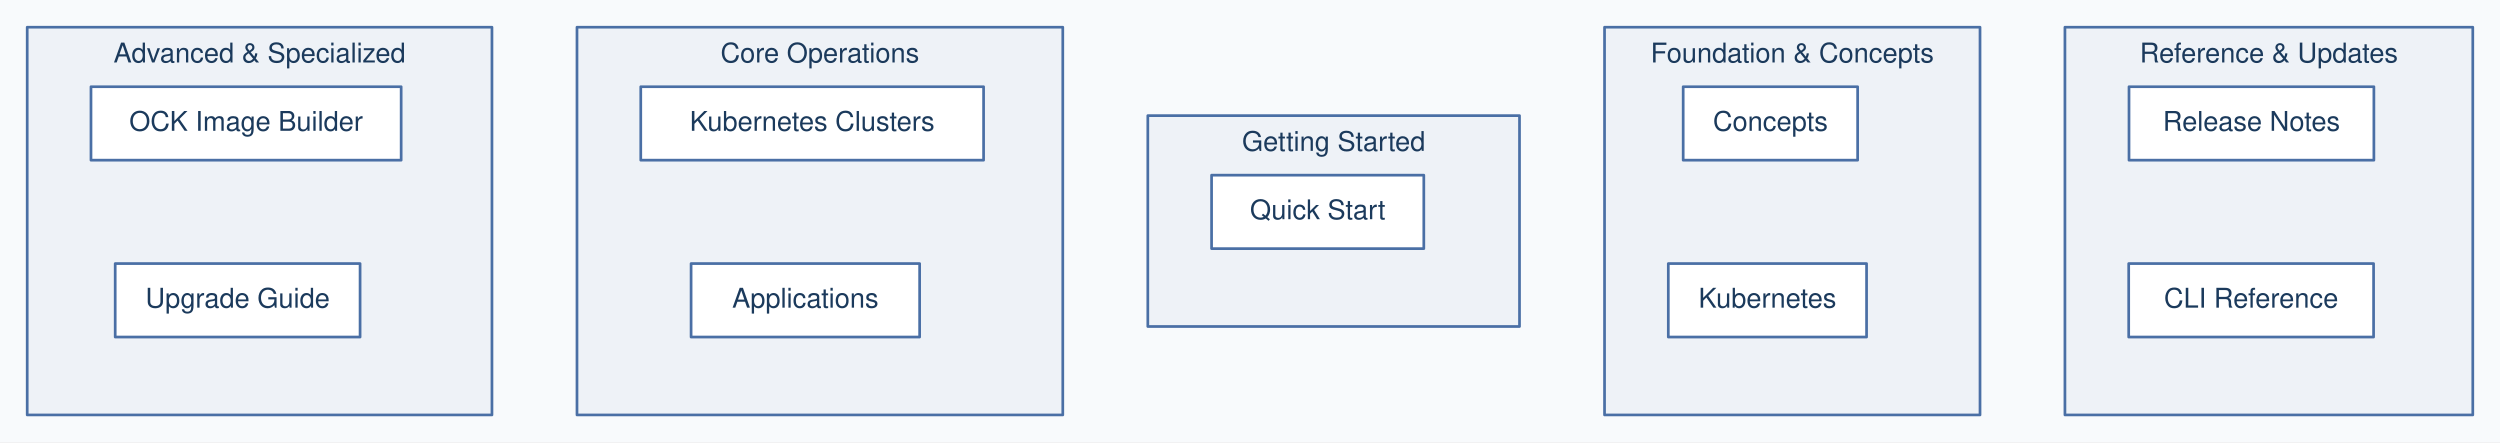
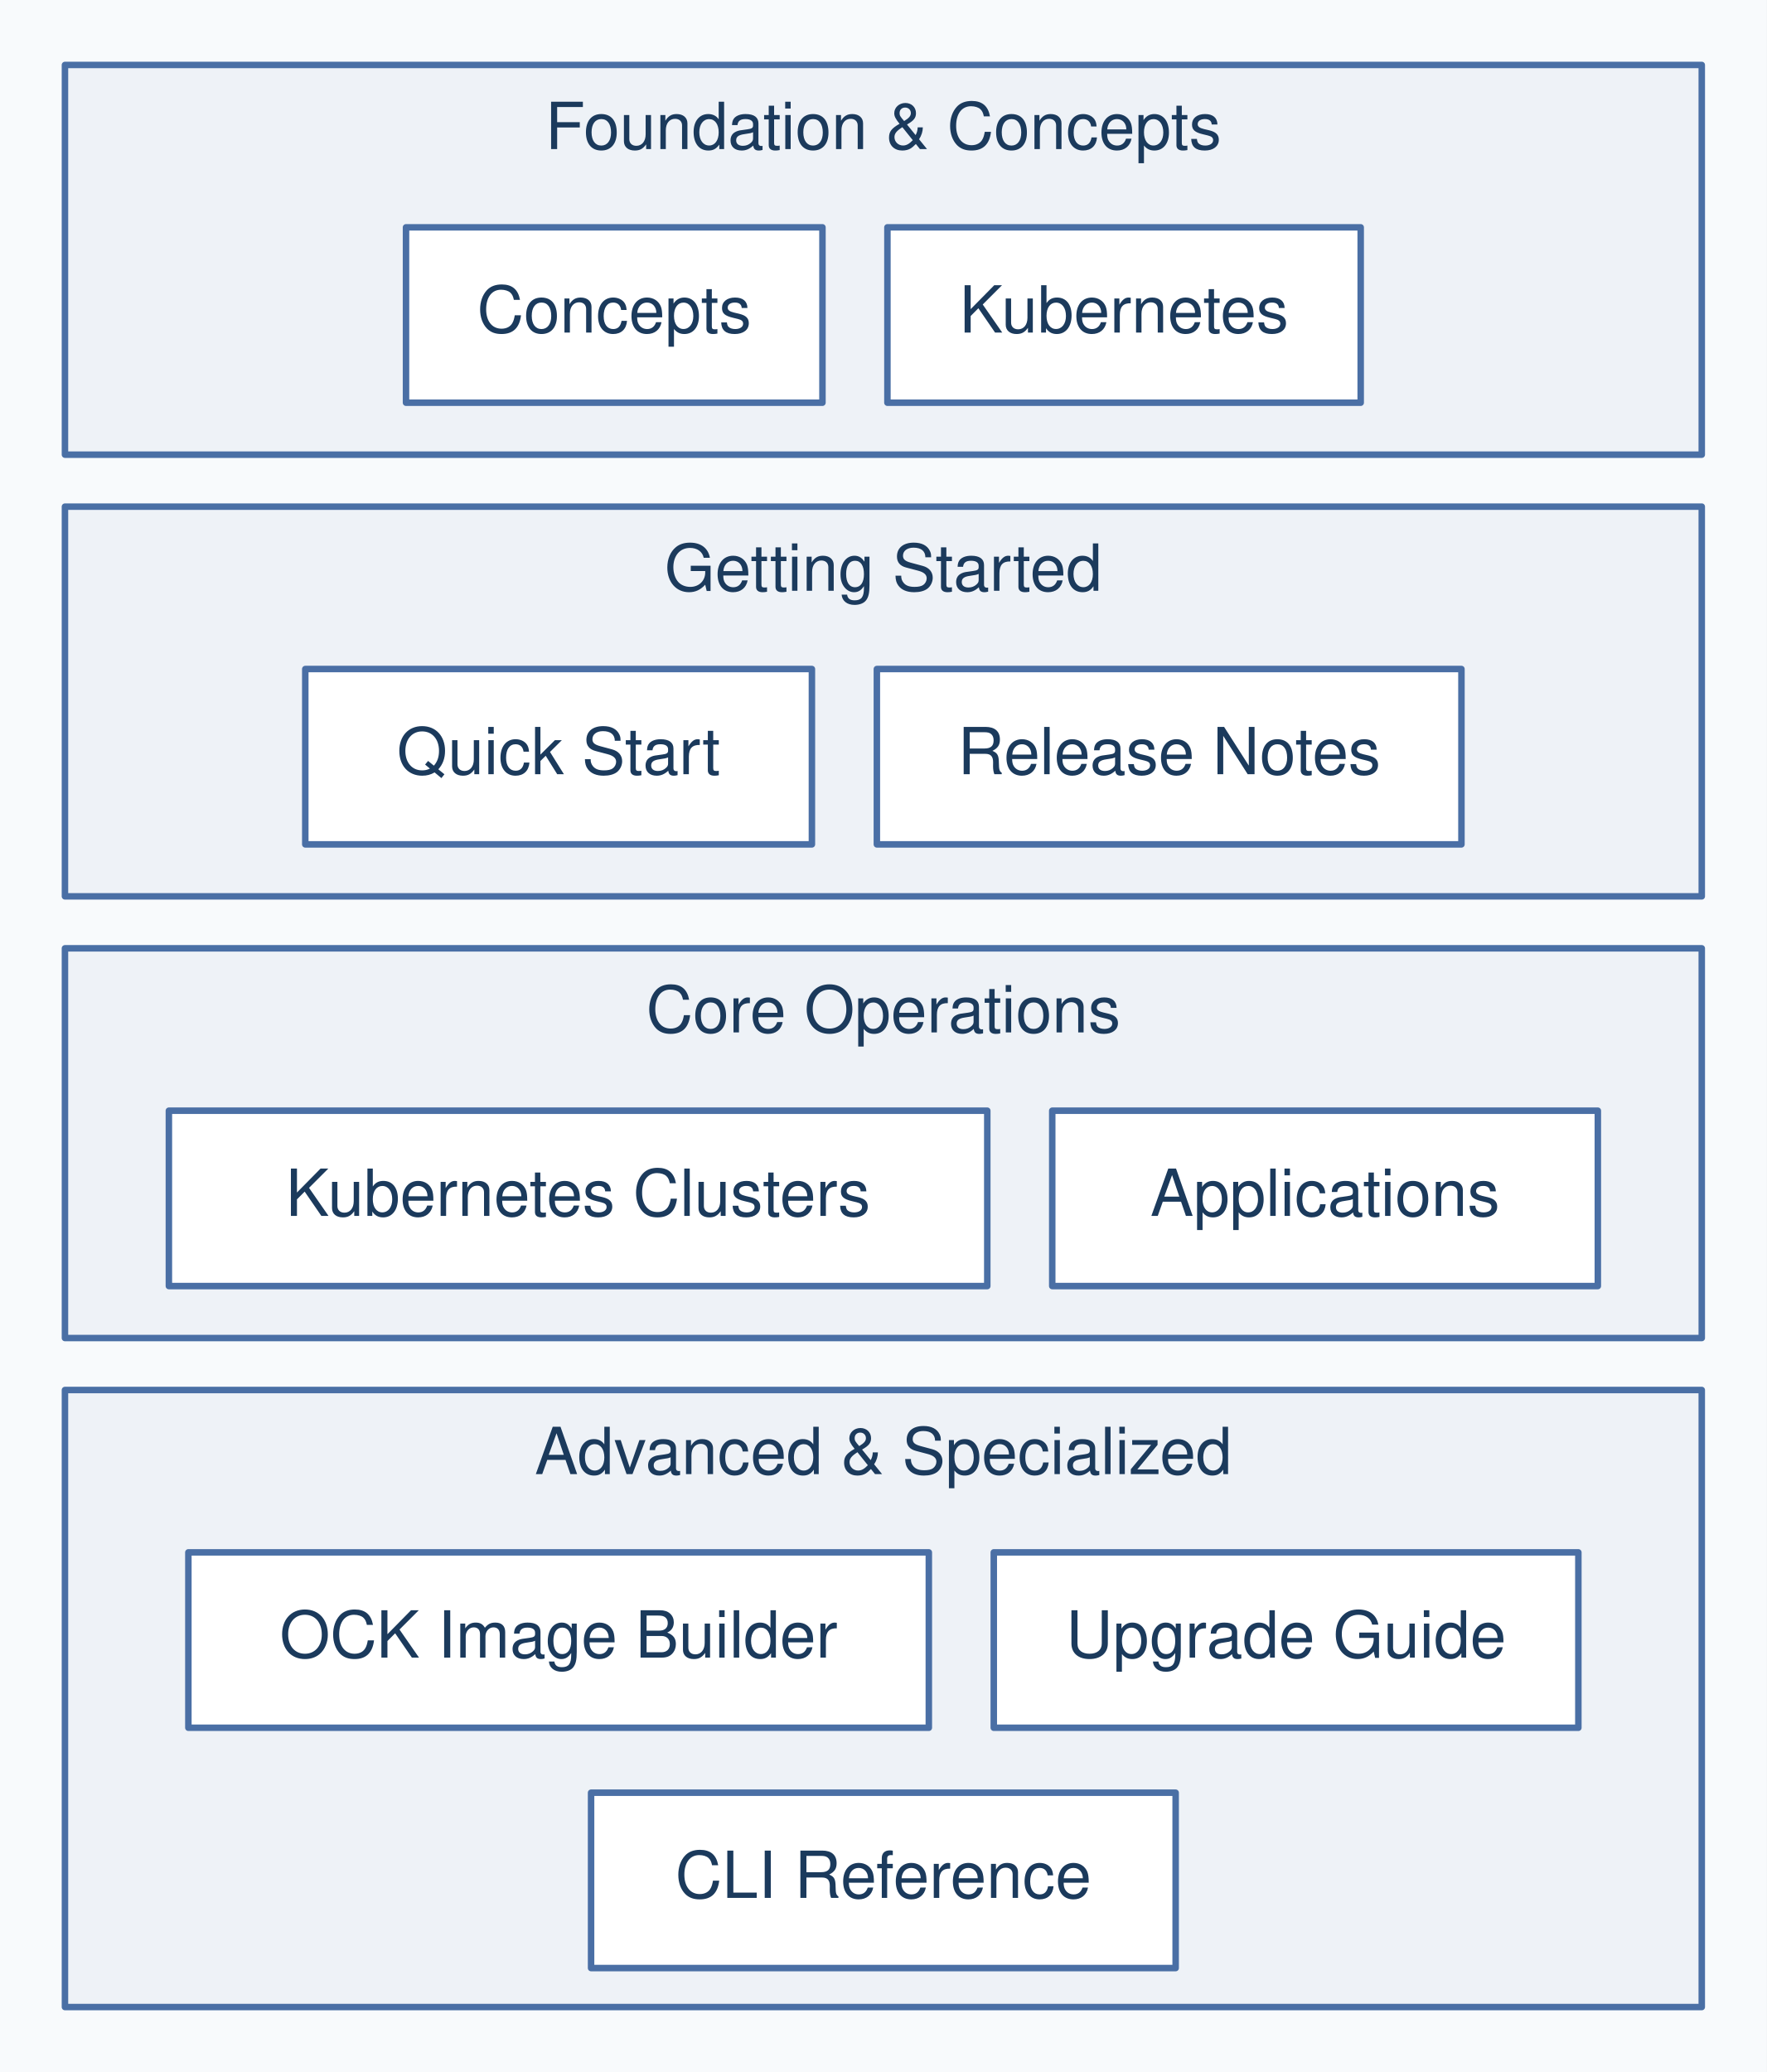
- <svg xmlns="http://www.w3.org/2000/svg" version="1.1" viewBox="0 0 1837.656 325" width="1837.656" height="325">
+ <svg xmlns="http://www.w3.org/2000/svg" version="1.1" viewBox="0 0 544 638" width="544" height="638">
  <defs>
    <style class="style-fonts">
      </style>
  </defs>
-   <rect x="0" y="0" width="1837.656" height="325" fill="#F8FAFC" />
-   <g stroke-linecap="round" transform="translate(20 20) rotate(0 170.8105 142.5)">
-     <path d="M0 0 L341.62 0 L341.62 285 L0 285" stroke="none" stroke-width="0" fill="#EEF2F7" />
-     <path d="M0 0 C119.09 0, 238.18 0, 341.62 0 M0 0 C88.22 0, 176.45 0, 341.62 0 M341.62 0 C341.62 64.33, 341.62 128.67, 341.62 285 M341.62 0 C341.62 85.47, 341.62 170.95, 341.62 285 M341.62 285 C273.11 285, 204.6 285, 0 285 M341.62 285 C222.63 285, 103.63 285, 0 285 M0 285 C0 217.54, 0 150.08, 0 0 M0 285 C0 187.97, 0 90.95, 0 0" stroke="#4A6FA5" stroke-width="2" fill="none" />
+   <rect x="0" y="0" width="544" height="638" fill="#F8FAFC" />
+   <g stroke-linecap="round" transform="translate(20 20) rotate(0 252 60)">
+     <path d="M0 0 L504 0 L504 120 L0 120" stroke="none" stroke-width="0" fill="#EEF2F7" />
+     <path d="M0 0 C141.1 0, 282.19 0, 504 0 M0 0 C163.56 0, 327.12 0, 504 0 M504 0 C504 44.33, 504 88.67, 504 120 M504 0 C504 47.15, 504 94.3, 504 120 M504 120 C393.97 120, 283.93 120, 0 120 M504 120 C320.27 120, 136.53 120, 0 120 M0 120 C0 76.18, 0 32.37, 0 0 M0 120 C0 94.84, 0 69.68, 0 0" stroke="#4A6FA5" stroke-width="2" fill="none" />
  </g>
-   <g transform="translate(58.81055 28) rotate(0 132 12.5)">
-     <text x="132" y="17.9" font-family="Helvetica, Segoe UI Emoji" font-size="20px" fill="#1B3A5C" text-anchor="middle" style="white-space: pre;" direction="ltr" dominant-baseline="alphabetic">Advanced &amp; Specialized</text>
+   <g transform="translate(146 28) rotate(0 126 12.5)">
+     <text x="126" y="17.9" font-family="Helvetica, Segoe UI Emoji" font-size="20px" fill="#1B3A5C" text-anchor="middle" style="white-space: pre;" direction="ltr" dominant-baseline="alphabetic">Foundation &amp; Concepts</text>
  </g>
-   <g stroke-linecap="round" transform="translate(424.1211 20) rotate(0 178.5449 142.5)">
-     <path d="M0 0 L357.09 0 L357.09 285 L0 285" stroke="none" stroke-width="0" fill="#EEF2F7" />
-     <path d="M0 0 C96.77 0, 193.54 0, 357.09 0 M0 0 C132.93 0, 265.86 0, 357.09 0 M357.09 0 C357.09 60.94, 357.09 121.89, 357.09 285 M357.09 0 C357.09 58.32, 357.09 116.65, 357.09 285 M357.09 285 C261.54 285, 165.99 285, 0 285 M357.09 285 C278.12 285, 199.14 285, 0 285 M0 285 C0 189.35, 0 93.71, 0 0 M0 285 C0 224.8, 0 164.61, 0 0" stroke="#4A6FA5" stroke-width="2" fill="none" />
+   <g stroke-linecap="round" transform="translate(125.0156 70) rotate(0 64.11719 27)">
+     <path d="M0 0 L128.23 0 L128.23 54 L0 54" stroke="none" stroke-width="0" fill="#FFFFFF" />
+     <path d="M0 0 C26.67 0, 53.34 0, 128.23 0 M0 0 C40.49 0, 80.98 0, 128.23 0 M128.23 0 C128.23 11.1, 128.23 22.2, 128.23 54 M128.23 0 C128.23 13.35, 128.23 26.71, 128.23 54 M128.23 54 C101.22 54, 74.21 54, 0 54 M128.23 54 C98.73 54, 69.23 54, 0 54 M0 54 C0 37.81, 0 21.61, 0 0 M0 54 C0 34.76, 0 15.52, 0 0" stroke="#4A6FA5" stroke-width="2" fill="none" />
  </g>
-   <g transform="translate(512.666 28) rotate(0 90 12.5)">
-     <text x="90" y="17.9" font-family="Helvetica, Segoe UI Emoji" font-size="20px" fill="#1B3A5C" text-anchor="middle" style="white-space: pre;" direction="ltr" dominant-baseline="alphabetic">Core Operations</text>
+   <g transform="translate(141.132 84.5) rotate(0 48 12.5)">
+     <text x="48" y="17.9" font-family="Helvetica, Segoe UI Emoji" font-size="20px" fill="#1B3A5C" text-anchor="middle" style="white-space: pre;" direction="ltr" dominant-baseline="alphabetic">Concepts</text>
  </g>
-   <g stroke-linecap="round" transform="translate(843.7109 85) rotate(0 136.6113 77.5)">
-     <path d="M0 0 L273.22 0 L273.22 155 L0 155" stroke="none" stroke-width="0" fill="#EEF2F7" />
-     <path d="M0 0 C82.48 0, 164.96 0, 273.22 0 M0 0 C72.19 0, 144.38 0, 273.22 0 M273.22 0 C273.22 53.89, 273.22 107.78, 273.22 155 M273.22 0 C273.22 45.67, 273.22 91.34, 273.22 155 M273.22 155 C168.35 155, 63.49 155, 0 155 M273.22 155 C210.28 155, 147.34 155, 0 155 M0 155 C0 99.09, 0 43.18, 0 0 M0 155 C0 106.37, 0 57.75, 0 0" stroke="#4A6FA5" stroke-width="2" fill="none" />
+   <g stroke-linecap="round" transform="translate(273.25 70) rotate(0 72.86719 27)">
+     <path d="M0 0 L145.73 0 L145.73 54 L0 54" stroke="none" stroke-width="0" fill="#FFFFFF" />
+     <path d="M0 0 C32.87 0, 65.74 0, 145.73 0 M0 0 C33.67 0, 67.33 0, 145.73 0 M145.73 0 C145.73 14.32, 145.73 28.63, 145.73 54 M145.73 0 C145.73 13.57, 145.73 27.14, 145.73 54 M145.73 54 C96.24 54, 46.75 54, 0 54 M145.73 54 C88.53 54, 31.33 54, 0 54 M0 54 C0 32.72, 0 11.44, 0 0 M0 54 C0 33.39, 0 12.78, 0 0" stroke="#4A6FA5" stroke-width="2" fill="none" />
  </g>
-   <g transform="translate(890.3223 93) rotate(0 90 12.5)">
+   <g transform="translate(286.117 84.5) rotate(0 60 12.5)">
+     <text x="60" y="17.9" font-family="Helvetica, Segoe UI Emoji" font-size="20px" fill="#1B3A5C" text-anchor="middle" style="white-space: pre;" direction="ltr" dominant-baseline="alphabetic">Kubernetes</text>
+   </g>
+   <g stroke-linecap="round" transform="translate(20 156) rotate(0 252 60)">
+     <path d="M0 0 L504 0 L504 120 L0 120" stroke="none" stroke-width="0" fill="#EEF2F7" />
+     <path d="M0 0 C152.15 0, 304.3 0, 504 0 M0 0 C133.17 0, 266.34 0, 504 0 M504 0 C504 41.72, 504 83.44, 504 120 M504 0 C504 35.36, 504 70.71, 504 120 M504 120 C310.55 120, 117.11 120, 0 120 M504 120 C387.9 120, 271.8 120, 0 120 M0 120 C0 76.71, 0 33.43, 0 0 M0 120 C0 82.35, 0 44.71, 0 0" stroke="#4A6FA5" stroke-width="2" fill="none" />
+   </g>
+   <g transform="translate(182 164) rotate(0 90 12.5)">
    <text x="90" y="17.9" font-family="Helvetica, Segoe UI Emoji" font-size="20px" fill="#1B3A5C" text-anchor="middle" style="white-space: pre;" direction="ltr" dominant-baseline="alphabetic">Getting Started</text>
  </g>
-   <g stroke-linecap="round" transform="translate(1179.434 20) rotate(0 138 142.5)">
-     <path d="M0 0 L276 0 L276 285 L0 285" stroke="none" stroke-width="0" fill="#EEF2F7" />
-     <path d="M0 0 C77.27 0, 154.53 0, 276 0 M0 0 C89.57 0, 179.14 0, 276 0 M276 0 C276 105.29, 276 210.58, 276 285 M276 0 C276 111.99, 276 223.97, 276 285 M276 285 C215.74 285, 155.49 285, 0 285 M276 285 C175.38 285, 74.77 285, 0 285 M0 285 C0 180.94, 0 76.87, 0 0 M0 285 C0 225.25, 0 165.5, 0 0" stroke="#4A6FA5" stroke-width="2" fill="none" />
+   <g stroke-linecap="round" transform="translate(94 206) rotate(0 78 27)">
+     <path d="M0 0 L156 0 L156 54 L0 54" stroke="none" stroke-width="0" fill="#FFFFFF" />
+     <path d="M0 0 C47.78 0, 95.57 0, 156 0 M0 0 C55.12 0, 110.24 0, 156 0 M156 0 C156 12.28, 156 24.57, 156 54 M156 0 C156 16.49, 156 32.99, 156 54 M156 54 C106.49 54, 56.97 54, 0 54 M156 54 C110.01 54, 64.02 54, 0 54 M0 54 C0 34.97, 0 15.94, 0 0 M0 54 C0 37.21, 0 20.42, 0 0" stroke="#4A6FA5" stroke-width="2" fill="none" />
  </g>
-   <g transform="translate(1191.434 28) rotate(0 126 12.5)">
-     <text x="126" y="17.9" font-family="Helvetica, Segoe UI Emoji" font-size="20px" fill="#1B3A5C" text-anchor="middle" style="white-space: pre;" direction="ltr" dominant-baseline="alphabetic">Foundation &amp; Concepts</text>
+   <g transform="translate(106 220.5) rotate(0 66 12.5)">
+     <text x="66" y="17.9" font-family="Helvetica, Segoe UI Emoji" font-size="20px" fill="#1B3A5C" text-anchor="middle" style="white-space: pre;" direction="ltr" dominant-baseline="alphabetic">Quick Start</text>
  </g>
-   <g stroke-linecap="round" transform="translate(1517.852 20) rotate(0 149.9023 142.5)">
-     <path d="M0 0 L299.8 0 L299.8 285 L0 285" stroke="none" stroke-width="0" fill="#EEF2F7" />
-     <path d="M0 0 C108.82 0, 217.64 0, 299.8 0 M0 0 C83.12 0, 166.23 0, 299.8 0 M299.8 0 C299.8 83.8, 299.8 167.6, 299.8 285 M299.8 0 C299.8 98.86, 299.8 197.73, 299.8 285 M299.8 285 C223.93 285, 148.05 285, 0 285 M299.8 285 C233.69 285, 167.57 285, 0 285 M0 285 C0 214.79, 0 144.58, 0 0 M0 285 C0 194.8, 0 104.59, 0 0" stroke="#4A6FA5" stroke-width="2" fill="none" />
-   </g>
-   <g transform="translate(1553.754 28) rotate(0 114 12.5)">
-     <text x="114" y="17.9" font-family="Helvetica, Segoe UI Emoji" font-size="20px" fill="#1B3A5C" text-anchor="middle" style="white-space: pre;" direction="ltr" dominant-baseline="alphabetic">Reference &amp; Updates</text>
-   </g>
-   <g stroke-linecap="round" transform="translate(1564.951 63.75) rotate(0 90 27)">
+   <g stroke-linecap="round" transform="translate(270 206) rotate(0 90 27)">
    <path d="M0 0 L180 0 L180 54 L0 54" stroke="none" stroke-width="0" fill="#FFFFFF" />
    <path d="M0 0 C68.26 0, 136.52 0, 180 0 M0 0 C59 0, 117.99 0, 180 0 M180 0 C180 18.91, 180 37.81, 180 54 M180 0 C180 19.07, 180 38.15, 180 54 M180 54 C117.71 54, 55.41 54, 0 54 M180 54 C120.21 54, 60.42 54, 0 54 M0 54 C0 39.14, 0 24.27, 0 0 M0 54 C0 40.74, 0 27.48, 0 0" stroke="#4A6FA5" stroke-width="2" fill="none" />
  </g>
-   <g transform="translate(1576.951 78.25) rotate(0 78 12.5)">
+   <g transform="translate(282 220.5) rotate(0 78 12.5)">
    <text x="78" y="17.9" font-family="Helvetica, Segoe UI Emoji" font-size="20px" fill="#1B3A5C" text-anchor="middle" style="white-space: pre;" direction="ltr" dominant-baseline="alphabetic">Release Notes</text>
  </g>
-   <g stroke-linecap="round" transform="translate(1564.727 193.75) rotate(0 90 27)">
+   <g stroke-linecap="round" transform="translate(20 292) rotate(0 252 60)">
+     <path d="M0 0 L504 0 L504 120 L0 120" stroke="none" stroke-width="0" fill="#EEF2F7" />
+     <path d="M0 0 C136.59 0, 273.17 0, 504 0 M0 0 C187.62 0, 375.24 0, 504 0 M504 0 C504 25.66, 504 51.32, 504 120 M504 0 C504 24.56, 504 49.11, 504 120 M504 120 C369.14 120, 234.28 120, 0 120 M504 120 C392.53 120, 281.07 120, 0 120 M0 120 C0 79.73, 0 39.46, 0 0 M0 120 C0 94.65, 0 69.31, 0 0" stroke="#4A6FA5" stroke-width="2" fill="none" />
+   </g>
+   <g transform="translate(182 300) rotate(0 90 12.5)">
+     <text x="90" y="17.9" font-family="Helvetica, Segoe UI Emoji" font-size="20px" fill="#1B3A5C" text-anchor="middle" style="white-space: pre;" direction="ltr" dominant-baseline="alphabetic">Core Operations</text>
+   </g>
+   <g stroke-linecap="round" transform="translate(52 342) rotate(0 126 27)">
+     <path d="M0 0 L252 0 L252 54 L0 54" stroke="none" stroke-width="0" fill="#FFFFFF" />
+     <path d="M0 0 C93.45 0, 186.9 0, 252 0 M0 0 C91.1 0, 182.19 0, 252 0 M252 0 C252 15.29, 252 30.57, 252 54 M252 0 C252 15.56, 252 31.12, 252 54 M252 54 C157.39 54, 62.77 54, 0 54 M252 54 C163.2 54, 74.39 54, 0 54 M0 54 C0 36.38, 0 18.77, 0 0 M0 54 C0 38.17, 0 22.34, 0 0" stroke="#4A6FA5" stroke-width="2" fill="none" />
+   </g>
+   <g transform="translate(64 356.5) rotate(0 114 12.5)">
+     <text x="114" y="17.9" font-family="Helvetica, Segoe UI Emoji" font-size="20px" fill="#1B3A5C" text-anchor="middle" style="white-space: pre;" direction="ltr" dominant-baseline="alphabetic">Kubernetes Clusters</text>
+   </g>
+   <g stroke-linecap="round" transform="translate(324 342) rotate(0 84 27)">
+     <path d="M0 0 L168 0 L168 54 L0 54" stroke="none" stroke-width="0" fill="#FFFFFF" />
+     <path d="M0 0 C54.07 0, 108.14 0, 168 0 M0 0 C63.59 0, 127.17 0, 168 0 M168 0 C168 18.68, 168 37.37, 168 54 M168 0 C168 15.29, 168 30.57, 168 54 M168 54 C127.5 54, 86.99 54, 0 54 M168 54 C132.94 54, 97.88 54, 0 54 M0 54 C0 38.83, 0 23.66, 0 0 M0 54 C0 34.14, 0 14.29, 0 0" stroke="#4A6FA5" stroke-width="2" fill="none" />
+   </g>
+   <g transform="translate(336 356.5) rotate(0 72 12.5)">
+     <text x="72" y="17.9" font-family="Helvetica, Segoe UI Emoji" font-size="20px" fill="#1B3A5C" text-anchor="middle" style="white-space: pre;" direction="ltr" dominant-baseline="alphabetic">Applications</text>
+   </g>
+   <g stroke-linecap="round" transform="translate(20 428) rotate(0 252 95)">
+     <path d="M0 0 L504 0 L504 190 L0 190" stroke="none" stroke-width="0" fill="#EEF2F7" />
+     <path d="M0 0 C175.69 0, 351.39 0, 504 0 M0 0 C130.16 0, 260.31 0, 504 0 M504 0 C504 42.89, 504 85.78, 504 190 M504 0 C504 56.98, 504 113.97, 504 190 M504 190 C402.93 190, 301.85 190, 0 190 M504 190 C328.44 190, 152.89 190, 0 190 M0 190 C0 145.03, 0 100.05, 0 0 M0 190 C0 125.32, 0 60.63, 0 0" stroke="#4A6FA5" stroke-width="2" fill="none" />
+   </g>
+   <g transform="translate(140 436) rotate(0 132 12.5)">
+     <text x="132" y="17.9" font-family="Helvetica, Segoe UI Emoji" font-size="20px" fill="#1B3A5C" text-anchor="middle" style="white-space: pre;" direction="ltr" dominant-baseline="alphabetic">Advanced &amp; Specialized</text>
+   </g>
+   <g stroke-linecap="round" transform="translate(58 478) rotate(0 114 27)">
+     <path d="M0 0 L228 0 L228 54 L0 54" stroke="none" stroke-width="0" fill="#FFFFFF" />
+     <path d="M0 0 C56.14 0, 112.27 0, 228 0 M0 0 C70.84 0, 141.69 0, 228 0 M228 0 C228 15.45, 228 30.89, 228 54 M228 0 C228 11.42, 228 22.85, 228 54 M228 54 C156.63 54, 85.27 54, 0 54 M228 54 C180.15 54, 132.31 54, 0 54 M0 54 C0 37.38, 0 20.77, 0 0 M0 54 C0 35, 0 16, 0 0" stroke="#4A6FA5" stroke-width="2" fill="none" />
+   </g>
+   <g transform="translate(70 492.5) rotate(0 102 12.5)">
+     <text x="102" y="17.9" font-family="Helvetica, Segoe UI Emoji" font-size="20px" fill="#1B3A5C" text-anchor="middle" style="white-space: pre;" direction="ltr" dominant-baseline="alphabetic">OCK Image Builder</text>
+   </g>
+   <g stroke-linecap="round" transform="translate(306 478) rotate(0 90 27)">
+     <path d="M0 0 L180 0 L180 54 L0 54" stroke="none" stroke-width="0" fill="#FFFFFF" />
+     <path d="M0 0 C55.75 0, 111.5 0, 180 0 M0 0 C42.59 0, 85.17 0, 180 0 M180 0 C180 11.63, 180 23.26, 180 54 M180 0 C180 20.02, 180 40.04, 180 54 M180 54 C114.33 54, 48.66 54, 0 54 M180 54 C143.84 54, 107.67 54, 0 54 M0 54 C0 42.57, 0 31.13, 0 0 M0 54 C0 41.01, 0 28.02, 0 0" stroke="#4A6FA5" stroke-width="2" fill="none" />
+   </g>
+   <g transform="translate(318 492.5) rotate(0 78 12.5)">
+     <text x="78" y="17.9" font-family="Helvetica, Segoe UI Emoji" font-size="20px" fill="#1B3A5C" text-anchor="middle" style="white-space: pre;" direction="ltr" dominant-baseline="alphabetic">Upgrade Guide</text>
+   </g>
+   <g stroke-linecap="round" transform="translate(182 552) rotate(0 90 27)">
    <path d="M0 0 L180 0 L180 54 L0 54" stroke="none" stroke-width="0" fill="#FFFFFF" />
    <path d="M0 0 C42.3 0, 84.59 0, 180 0 M0 0 C51.72 0, 103.45 0, 180 0 M180 0 C180 17.27, 180 34.55, 180 54 M180 0 C180 14.81, 180 29.62, 180 54 M180 54 C125.29 54, 70.59 54, 0 54 M180 54 C125.27 54, 70.54 54, 0 54 M0 54 C0 34.93, 0 15.85, 0 0 M0 54 C0 39.66, 0 25.33, 0 0" stroke="#4A6FA5" stroke-width="2" fill="none" />
  </g>
-   <g transform="translate(1576.727 208.25) rotate(0 78 12.5)">
+   <g transform="translate(194 566.5) rotate(0 78 12.5)">
    <text x="78" y="17.9" font-family="Helvetica, Segoe UI Emoji" font-size="20px" fill="#1B3A5C" text-anchor="middle" style="white-space: pre;" direction="ltr" dominant-baseline="alphabetic">CLI Reference</text>
  </g>
-   <g stroke-linecap="round" transform="translate(1237.246 63.75) rotate(0 64.11719 27)">
-     <path d="M0 0 L128.23 0 L128.23 54 L0 54" stroke="none" stroke-width="0" fill="#FFFFFF" />
-     <path d="M0 0 C26.67 0, 53.34 0, 128.23 0 M0 0 C40.49 0, 80.98 0, 128.23 0 M128.23 0 C128.23 11.1, 128.23 22.2, 128.23 54 M128.23 0 C128.23 13.35, 128.23 26.71, 128.23 54 M128.23 54 C101.22 54, 74.21 54, 0 54 M128.23 54 C98.73 54, 69.23 54, 0 54 M0 54 C0 37.81, 0 21.61, 0 0 M0 54 C0 34.76, 0 15.52, 0 0" stroke="#4A6FA5" stroke-width="2" fill="none" />
-   </g>
-   <g transform="translate(1253.363 78.25) rotate(0 48 12.5)">
-     <text x="48" y="17.9" font-family="Helvetica, Segoe UI Emoji" font-size="20px" fill="#1B3A5C" text-anchor="middle" style="white-space: pre;" direction="ltr" dominant-baseline="alphabetic">Concepts</text>
-   </g>
-   <g stroke-linecap="round" transform="translate(1226.309 193.75) rotate(0 72.86719 27)">
-     <path d="M0 0 L145.73 0 L145.73 54 L0 54" stroke="none" stroke-width="0" fill="#FFFFFF" />
-     <path d="M0 0 C32.87 0, 65.74 0, 145.73 0 M0 0 C33.67 0, 67.33 0, 145.73 0 M145.73 0 C145.73 14.32, 145.73 28.63, 145.73 54 M145.73 0 C145.73 13.57, 145.73 27.14, 145.73 54 M145.73 54 C96.24 54, 46.75 54, 0 54 M145.73 54 C88.53 54, 31.33 54, 0 54 M0 54 C0 32.72, 0 11.44, 0 0 M0 54 C0 33.39, 0 12.78, 0 0" stroke="#4A6FA5" stroke-width="2" fill="none" />
-   </g>
-   <g transform="translate(1239.176 208.25) rotate(0 60 12.5)">
-     <text x="60" y="17.9" font-family="Helvetica, Segoe UI Emoji" font-size="20px" fill="#1B3A5C" text-anchor="middle" style="white-space: pre;" direction="ltr" dominant-baseline="alphabetic">Kubernetes</text>
-   </g>
-   <g stroke-linecap="round" transform="translate(890.5859 128.75) rotate(0 78 27)">
-     <path d="M0 0 L156 0 L156 54 L0 54" stroke="none" stroke-width="0" fill="#FFFFFF" />
-     <path d="M0 0 C47.78 0, 95.57 0, 156 0 M0 0 C55.12 0, 110.24 0, 156 0 M156 0 C156 12.28, 156 24.57, 156 54 M156 0 C156 16.49, 156 32.99, 156 54 M156 54 C106.49 54, 56.97 54, 0 54 M156 54 C110.01 54, 64.02 54, 0 54 M0 54 C0 34.97, 0 15.94, 0 0 M0 54 C0 37.21, 0 20.42, 0 0" stroke="#4A6FA5" stroke-width="2" fill="none" />
-   </g>
-   <g transform="translate(902.5859 143.25) rotate(0 66 12.5)">
-     <text x="66" y="17.9" font-family="Helvetica, Segoe UI Emoji" font-size="20px" fill="#1B3A5C" text-anchor="middle" style="white-space: pre;" direction="ltr" dominant-baseline="alphabetic">Quick Start</text>
-   </g>
-   <g stroke-linecap="round" transform="translate(470.9961 63.75) rotate(0 126 27)">
-     <path d="M0 0 L252 0 L252 54 L0 54" stroke="none" stroke-width="0" fill="#FFFFFF" />
-     <path d="M0 0 C93.45 0, 186.9 0, 252 0 M0 0 C91.1 0, 182.19 0, 252 0 M252 0 C252 15.29, 252 30.57, 252 54 M252 0 C252 15.56, 252 31.12, 252 54 M252 54 C157.39 54, 62.77 54, 0 54 M252 54 C163.2 54, 74.39 54, 0 54 M0 54 C0 36.38, 0 18.77, 0 0 M0 54 C0 38.17, 0 22.34, 0 0" stroke="#4A6FA5" stroke-width="2" fill="none" />
-   </g>
-   <g transform="translate(482.9961 78.25) rotate(0 114 12.5)">
-     <text x="114" y="17.9" font-family="Helvetica, Segoe UI Emoji" font-size="20px" fill="#1B3A5C" text-anchor="middle" style="white-space: pre;" direction="ltr" dominant-baseline="alphabetic">Kubernetes Clusters</text>
-   </g>
-   <g stroke-linecap="round" transform="translate(507.9883 193.75) rotate(0 84 27)">
-     <path d="M0 0 L168 0 L168 54 L0 54" stroke="none" stroke-width="0" fill="#FFFFFF" />
-     <path d="M0 0 C54.07 0, 108.14 0, 168 0 M0 0 C63.59 0, 127.17 0, 168 0 M168 0 C168 18.68, 168 37.37, 168 54 M168 0 C168 15.29, 168 30.57, 168 54 M168 54 C127.5 54, 86.99 54, 0 54 M168 54 C132.94 54, 97.88 54, 0 54 M0 54 C0 38.83, 0 23.66, 0 0 M0 54 C0 34.14, 0 14.29, 0 0" stroke="#4A6FA5" stroke-width="2" fill="none" />
-   </g>
-   <g transform="translate(519.9883 208.25) rotate(0 72 12.5)">
-     <text x="72" y="17.9" font-family="Helvetica, Segoe UI Emoji" font-size="20px" fill="#1B3A5C" text-anchor="middle" style="white-space: pre;" direction="ltr" dominant-baseline="alphabetic">Applications</text>
-   </g>
-   <g stroke-linecap="round" transform="translate(66.875 63.75) rotate(0 114 27)">
-     <path d="M0 0 L228 0 L228 54 L0 54" stroke="none" stroke-width="0" fill="#FFFFFF" />
-     <path d="M0 0 C56.14 0, 112.27 0, 228 0 M0 0 C70.84 0, 141.69 0, 228 0 M228 0 C228 15.45, 228 30.89, 228 54 M228 0 C228 11.42, 228 22.85, 228 54 M228 54 C156.63 54, 85.27 54, 0 54 M228 54 C180.15 54, 132.31 54, 0 54 M0 54 C0 37.38, 0 20.77, 0 0 M0 54 C0 35, 0 16, 0 0" stroke="#4A6FA5" stroke-width="2" fill="none" />
-   </g>
-   <g transform="translate(78.875 78.25) rotate(0 102 12.5)">
-     <text x="102" y="17.9" font-family="Helvetica, Segoe UI Emoji" font-size="20px" fill="#1B3A5C" text-anchor="middle" style="white-space: pre;" direction="ltr" dominant-baseline="alphabetic">OCK Image Builder</text>
-   </g>
-   <g stroke-linecap="round" transform="translate(84.67773 193.75) rotate(0 90 27)">
-     <path d="M0 0 L180 0 L180 54 L0 54" stroke="none" stroke-width="0" fill="#FFFFFF" />
-     <path d="M0 0 C55.75 0, 111.5 0, 180 0 M0 0 C42.59 0, 85.17 0, 180 0 M180 0 C180 11.63, 180 23.26, 180 54 M180 0 C180 20.02, 180 40.04, 180 54 M180 54 C114.33 54, 48.66 54, 0 54 M180 54 C143.84 54, 107.67 54, 0 54 M0 54 C0 42.57, 0 31.13, 0 0 M0 54 C0 41.01, 0 28.02, 0 0" stroke="#4A6FA5" stroke-width="2" fill="none" />
-   </g>
-   <g transform="translate(96.67773 208.25) rotate(0 78 12.5)">
-     <text x="78" y="17.9" font-family="Helvetica, Segoe UI Emoji" font-size="20px" fill="#1B3A5C" text-anchor="middle" style="white-space: pre;" direction="ltr" dominant-baseline="alphabetic">Upgrade Guide</text>
-   </g>
</svg>
